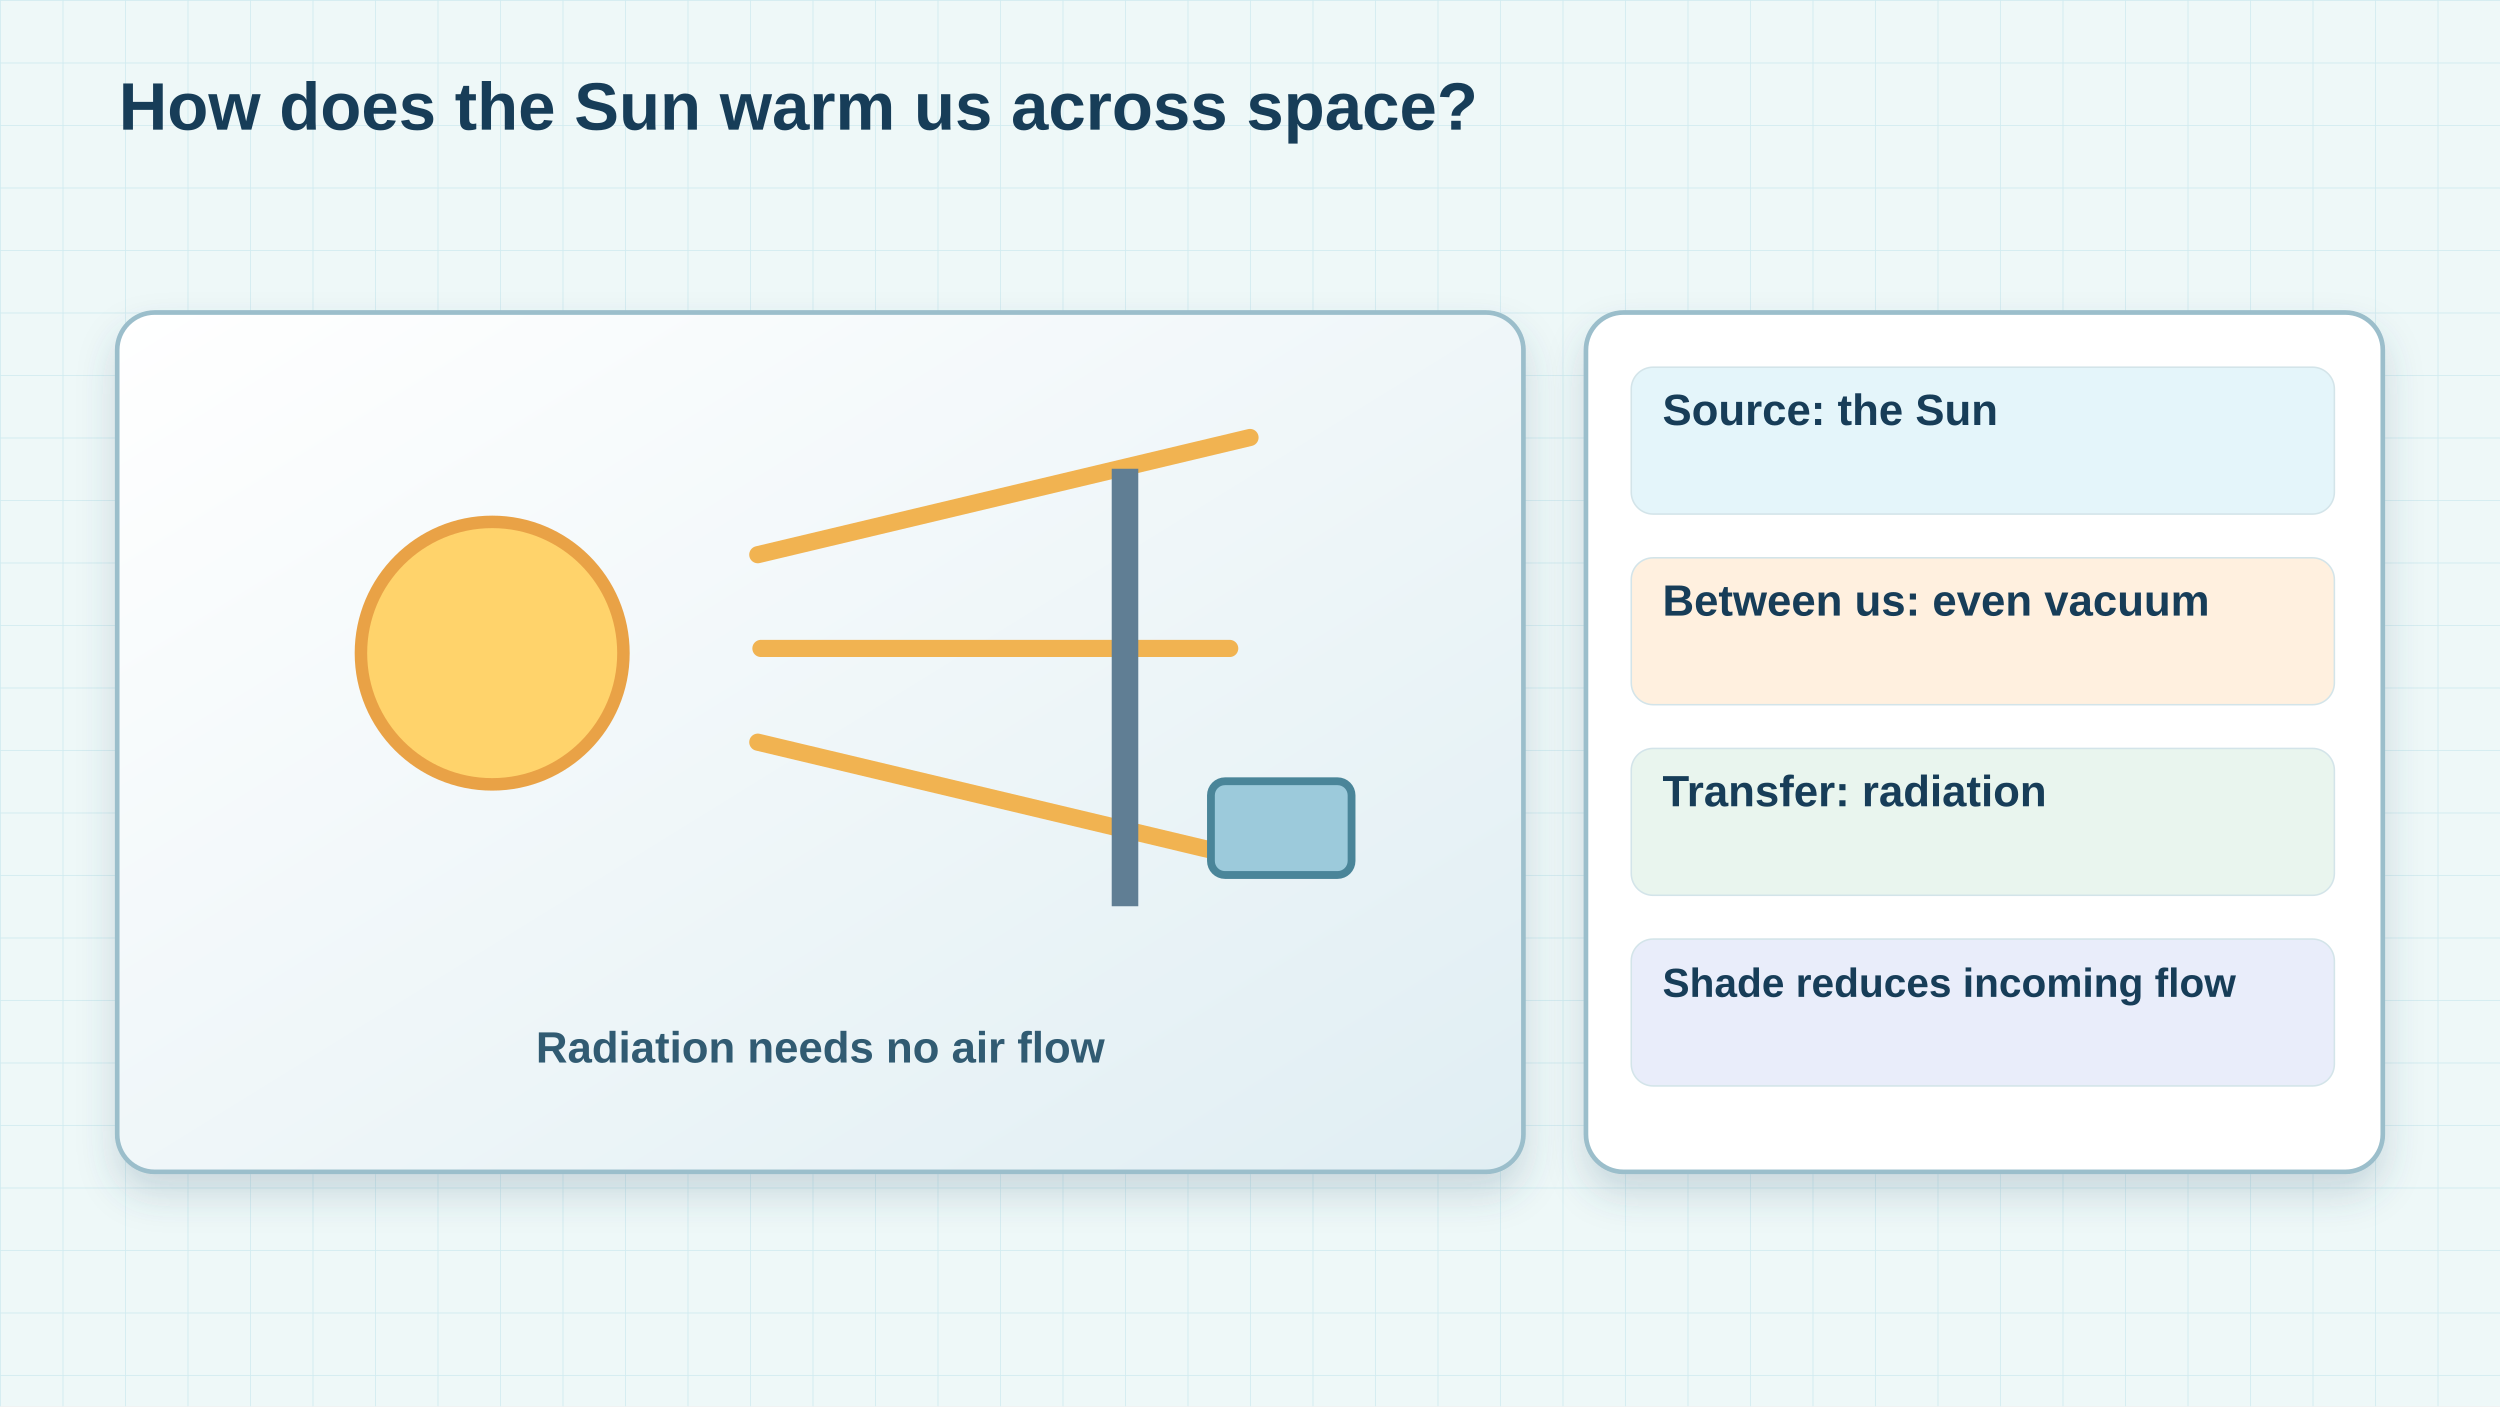
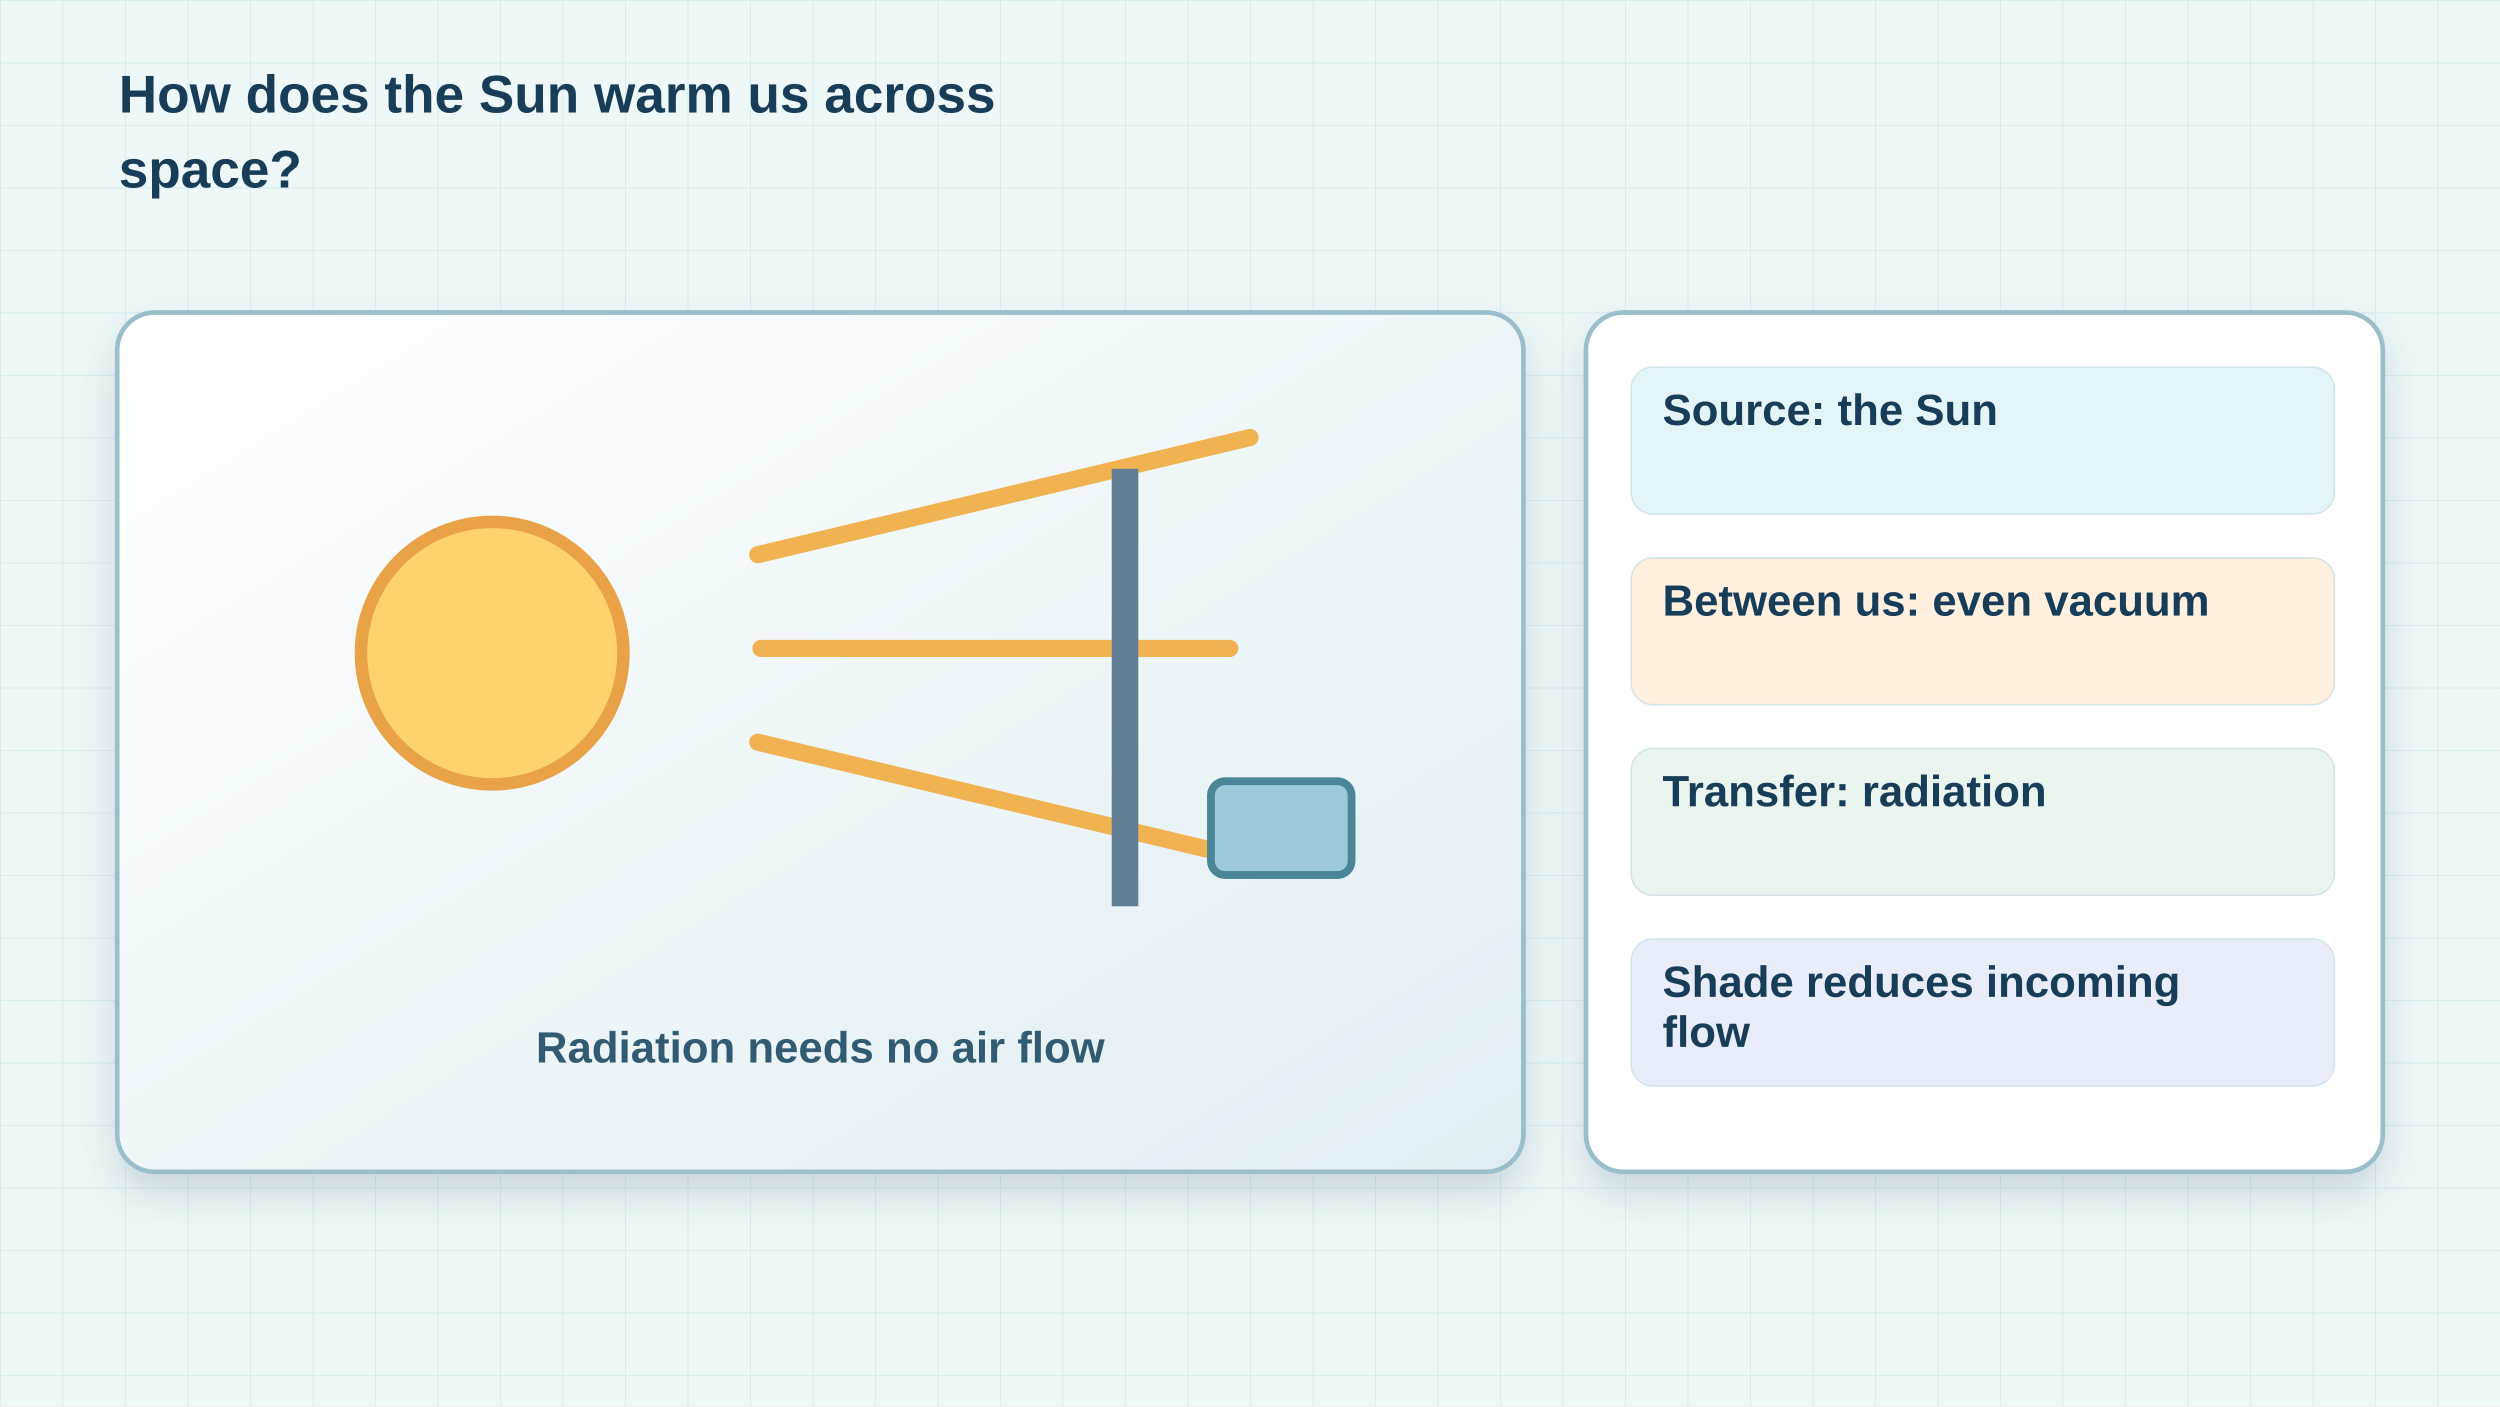
<svg xmlns="http://www.w3.org/2000/svg" width="1600" height="900" viewBox="0 0 1600 900" role="img" aria-labelledby="title desc">
  <defs>
    <pattern id="grid" width="40" height="40" patternUnits="userSpaceOnUse">
      <path d="M40 0H0V40" fill="none" stroke="#cfebf0" />
    </pattern>
    <filter id="shadow" x="-20%" y="-20%" width="150%" height="160%">
      <feDropShadow dx="0" dy="13" stdDeviation="12" flood-color="#375b74" flood-opacity=".2" />
    </filter>
    <linearGradient id="card" x2="1" y2="1">
      <stop stop-color="#fff" />
      <stop offset="1" stop-color="#e0eef3" />
    </linearGradient>
  </defs>
  <rect width="1600" height="900" fill="#eef8f8" />
  <rect width="1600" height="900" fill="url(#grid)" />
  <rect x="75" y="200" width="900" height="550" rx="24" fill="url(#card)" stroke="#9bbecb" stroke-width="3" filter="url(#shadow)" />
  <rect x="1015" y="200" width="510" height="550" rx="24" fill="#fff" stroke="#9bbecb" stroke-width="3" filter="url(#shadow)" />
-   <text x="76" y="83" text-anchor="start" font-family="Arial,sans-serif" font-weight="650" font-size="43" fill="#173d58">How does the Sun warm us across space?</text>
+   <text x="76" y="72" text-anchor="start" font-family="Arial,sans-serif" font-weight="650" font-size="34" fill="#173d58">How does the Sun warm us across</text>
+   <text x="76" y="120" text-anchor="start" font-family="Arial,sans-serif" font-weight="650" font-size="34" fill="#173d58">space?</text>
  <rect x="1044" y="235" width="450" height="94" rx="14" fill="#e4f5fa" stroke="#d3e4e9" />
  <text x="1064" y="272" text-anchor="start" font-family="Arial,sans-serif" font-weight="650" font-size="28" fill="#173d58">Source: the Sun</text>
  <rect x="1044" y="357" width="450" height="94" rx="14" fill="#fff0df" stroke="#d3e4e9" />
  <text x="1064" y="394" text-anchor="start" font-family="Arial,sans-serif" font-weight="650" font-size="28" fill="#173d58">Between us: even vacuum</text>
  <rect x="1044" y="479" width="450" height="94" rx="14" fill="#e9f5ee" stroke="#d3e4e9" />
  <text x="1064" y="516" text-anchor="start" font-family="Arial,sans-serif" font-weight="650" font-size="28" fill="#173d58">Transfer: radiation</text>
  <rect x="1044" y="601" width="450" height="94" rx="14" fill="#e9edfa" stroke="#d3e4e9" />
-   <text x="1064" y="638" text-anchor="start" font-family="Arial,sans-serif" font-weight="650" font-size="26" fill="#173d58">Shade reduces incoming flow</text>
+   <text x="1064" y="638" text-anchor="start" font-family="Arial,sans-serif" font-weight="650" font-size="28" fill="#173d58">Shade reduces incoming</text>
+   <text x="1064" y="670" text-anchor="start" font-family="Arial,sans-serif" font-weight="650" font-size="28" fill="#173d58">flow</text>
  <circle cx="315" cy="418" r="84" fill="#ffd36b" stroke="#e9a246" stroke-width="8" />
  <path d="M485 355l315-75 M487 415h300 M485 475l315 75" fill="none" stroke="#f1b351" stroke-width="11" stroke-linecap="round" />
  <path d="M720 300v280" stroke="#607e94" stroke-width="17" />
  <rect x="775" y="500" width="90" height="60" rx="9" fill="#9ccadb" stroke="#4a8599" stroke-width="5" />
  <text x="525" y="680" text-anchor="middle" font-family="Arial,sans-serif" font-weight="650" font-size="28" fill="#315b72">Radiation needs no air flow</text>
</svg>
